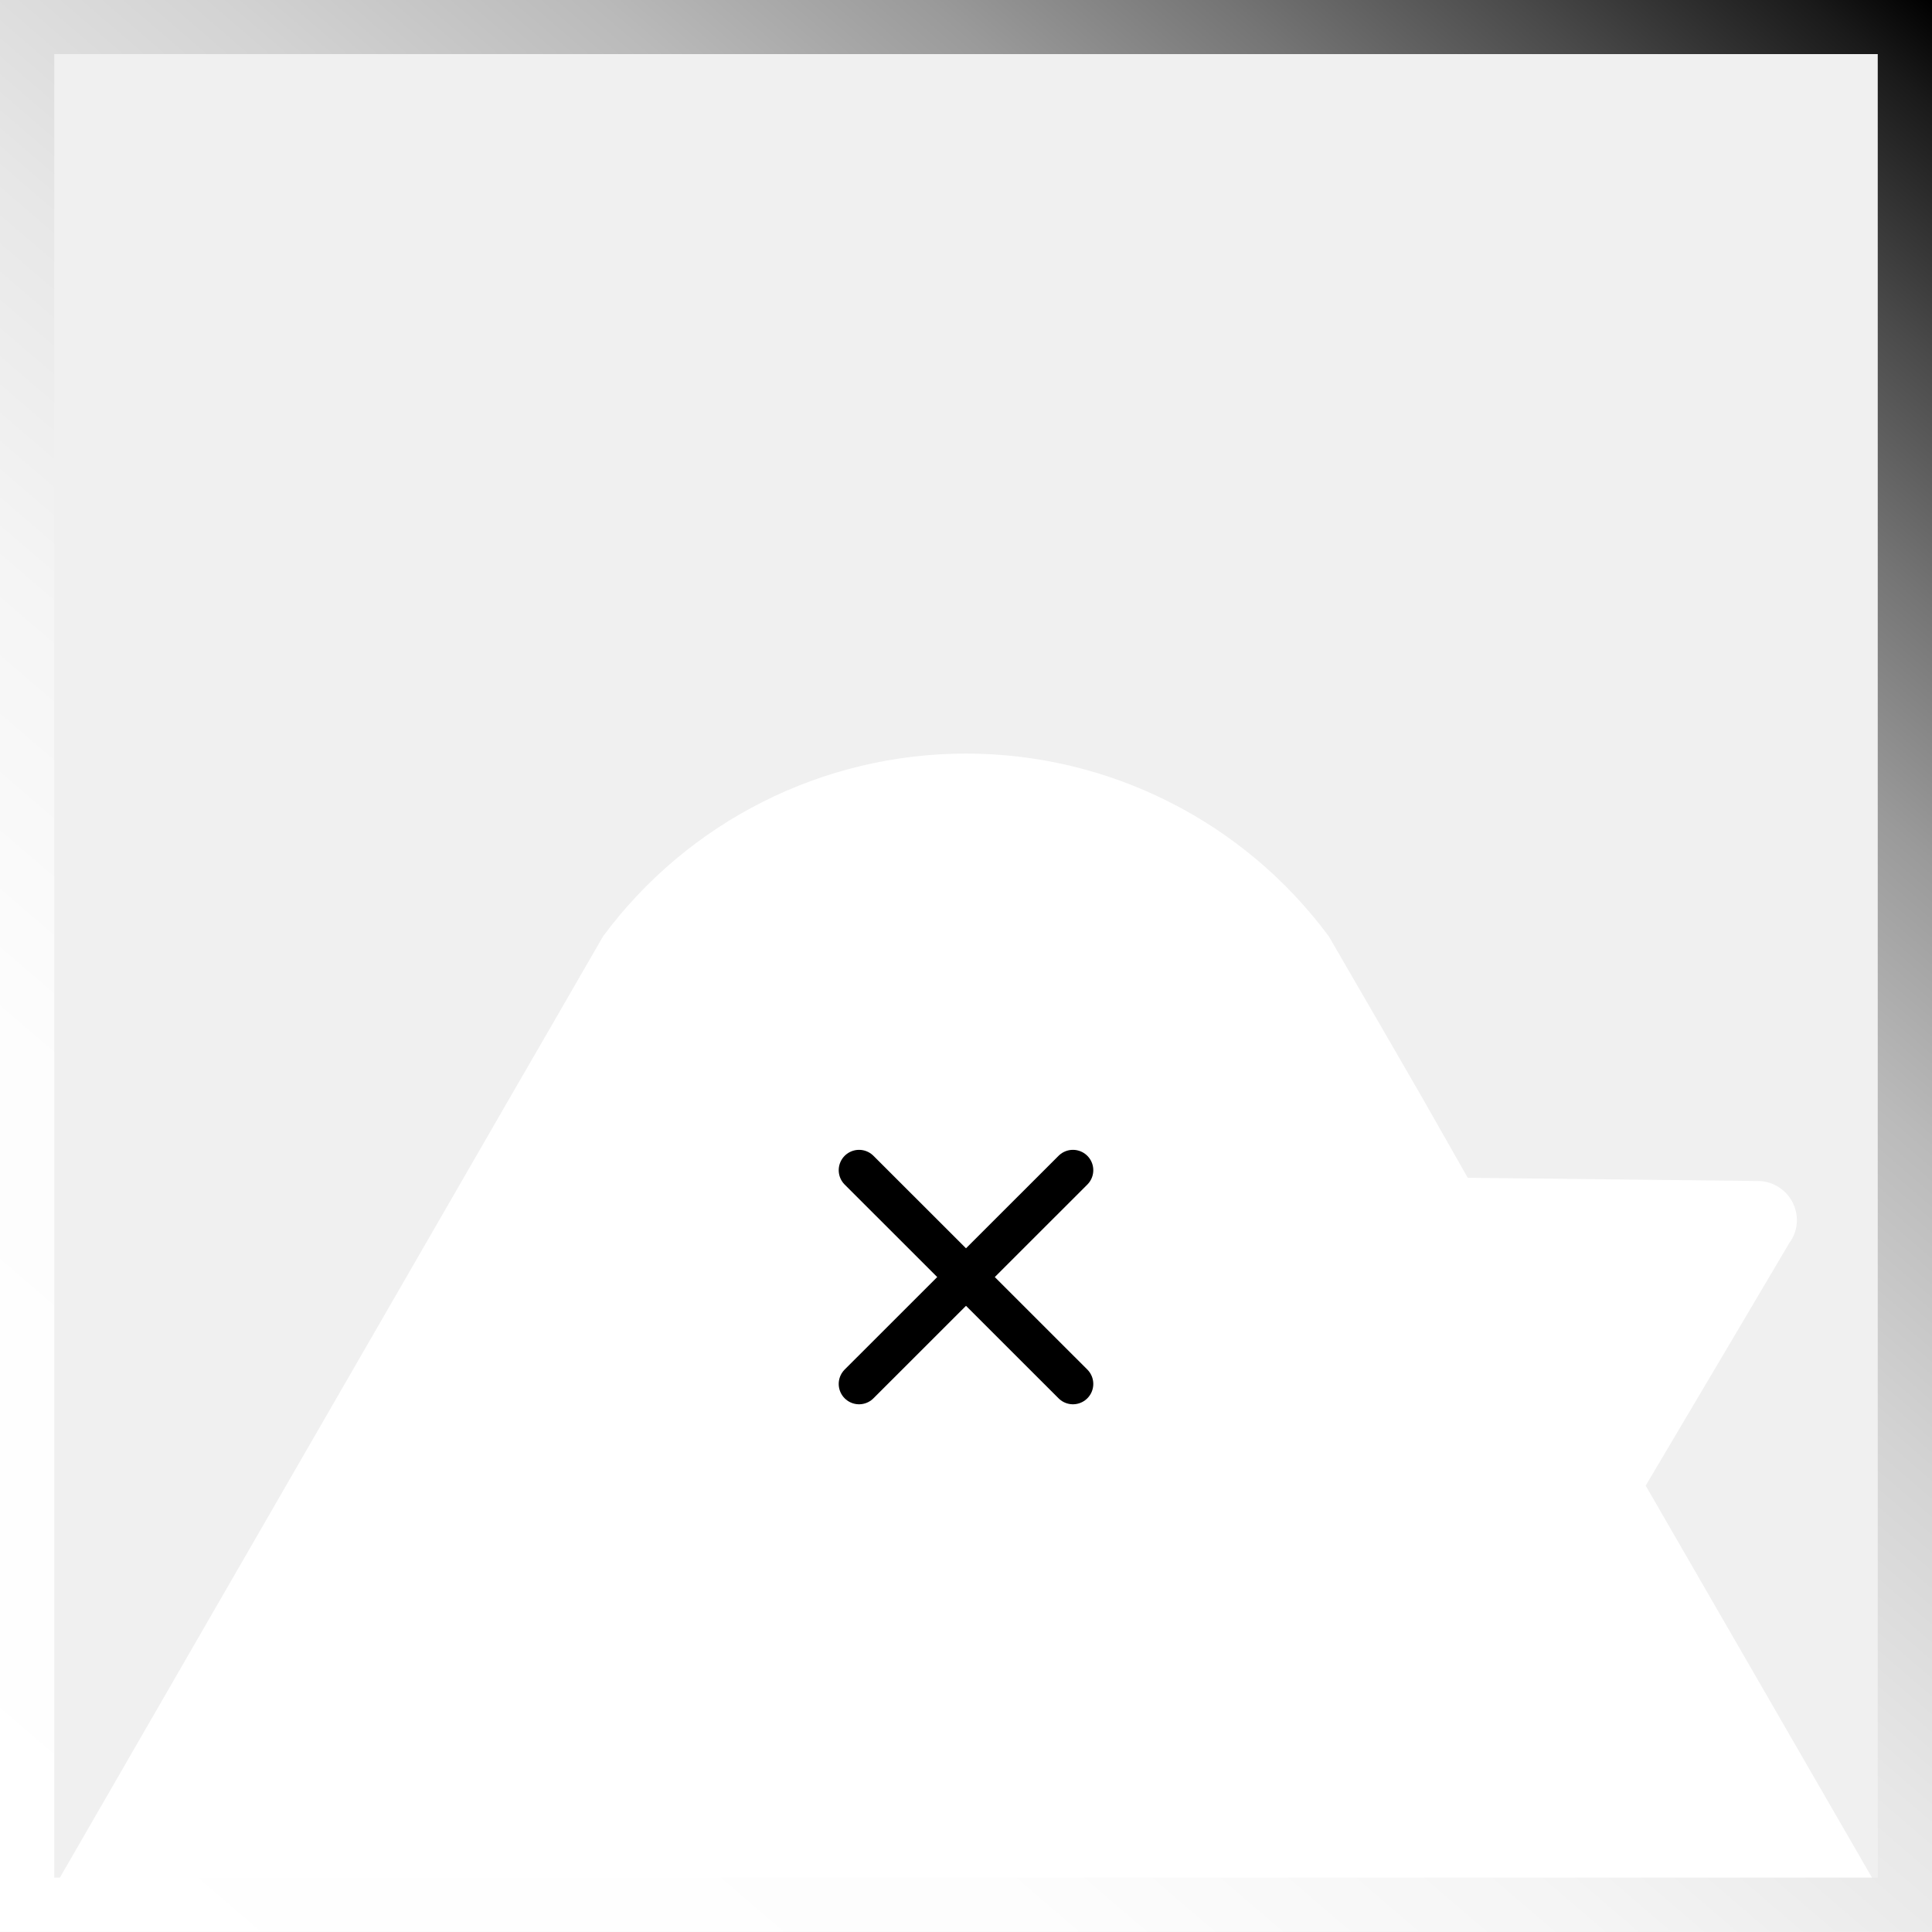
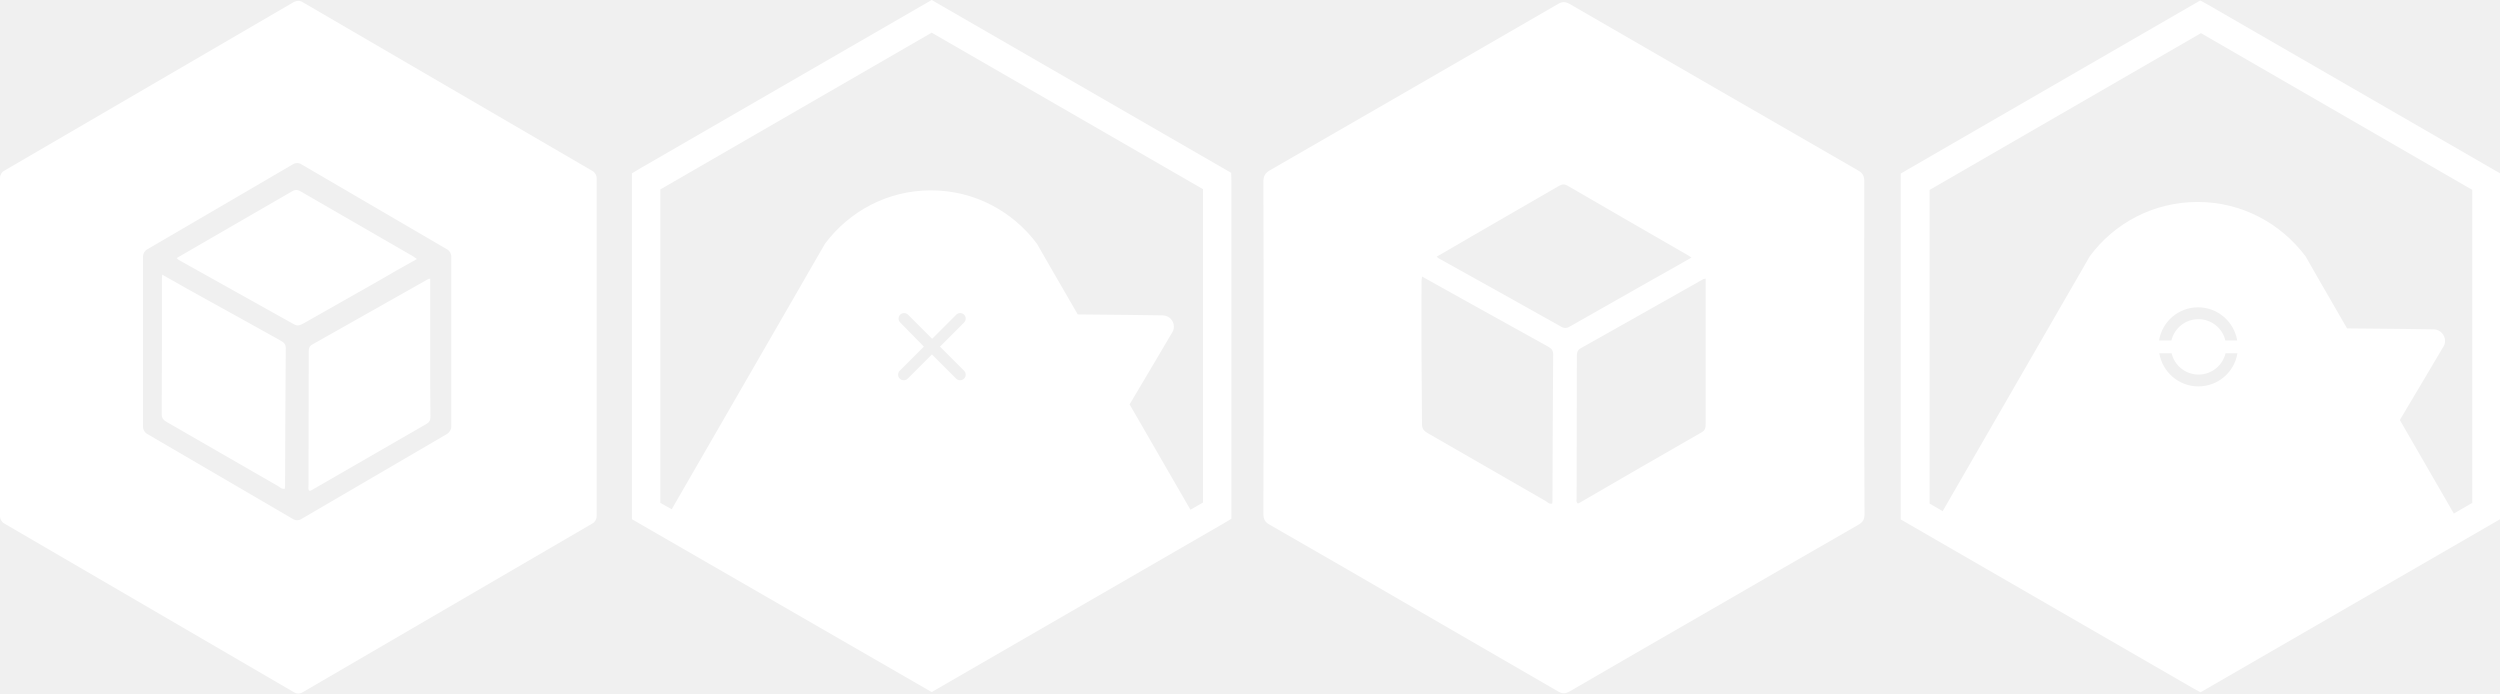
- <svg xmlns="http://www.w3.org/2000/svg" id="Laag_1" data-name="Laag 1" viewBox="0 0 142.45 142.45">
-   <defs>
-     <style>.cls-1{fill:#fff;}.cls-2{fill:none;stroke-width:4px;stroke:url(#Naamloos_verloop_51);}.cls-2,.cls-3{stroke-miterlimit:10;}.cls-3{stroke:#000;stroke-linecap:round;stroke-width:3px;}</style>
-     <linearGradient id="Naamloos_verloop_51" x1="232.58" y1="496.71" x2="363.42" y2="344.29" gradientTransform="translate(718.5 122.5) rotate(90)" gradientUnits="userSpaceOnUse">
-       <stop offset="0" stop-color="#fff" />
-       <stop offset="0.25" stop-color="#fdfdfd" />
-       <stop offset="0.38" stop-color="#f5f5f5" />
-       <stop offset="0.49" stop-color="#e7e7e7" />
-       <stop offset="0.59" stop-color="#d3d3d3" />
-       <stop offset="0.68" stop-color="#bababa" />
-       <stop offset="0.76" stop-color="#9a9a9a" />
-       <stop offset="0.83" stop-color="#757575" />
-       <stop offset="0.9" stop-color="#4a4a4a" />
-       <stop offset="0.97" stop-color="#1a1a1a" />
-       <stop offset="1" />
-     </linearGradient>
-   </defs>
-   <path class="cls-1" d="M298,488.06h67l-16.88-29.24,6.25-10.55,4.32-7.31a2.84,2.84,0,0,0,.58-1.71,2.9,2.9,0,0,0-2.74-2.89h0l-8.93-.1L335,436.12,331.52,430l-3.29-5.69-3.48-6a33.3,33.3,0,0,0-53.5,0l-3.81,6.6,1.61-2.78-4.57,7.9L231,488.06Z" transform="translate(-226.78 -349.28)" />
-   <rect class="cls-2" x="228.78" y="351.28" width="138.45" height="138.45" transform="translate(-349.28 369.22) rotate(-90)" />
-   <line class="cls-3" x1="63.34" y1="102.04" x2="79.11" y2="86.28" />
-   <line class="cls-3" x1="63.34" y1="86.28" x2="79.11" y2="102.04" />
+ <svg xmlns="http://www.w3.org/2000/svg" version="1.1" id="Laag_1" x="0px" y="0px" viewBox="0 0 1055.9 292.925" xml:space="preserve" width="1055.9" height="292.925">
+   <defs id="defs23" />
+   <style type="text/css" id="style2">
+ 	.st0{fill:#FFFFFF;}
+ </style>
+   <path class="st0" d="M 520,73 393.5,0 269.9,71.4 l -3,1.8 v 142.6 3.5 l 126.6,73 123.6,-71.4 3,-1.8 V 76.6 Z m -139.8,63.2 c -0.9,-0.9 -0.9,-2.4 0,-3.3 0.9,-0.9 2.4,-0.9 3.3,0 l 10.2,10.2 10.2,-10.2 c 0.9,-0.9 2.4,-0.9 3.3,0 0.9,0.9 0.9,2.4 0,3.3 l -10.2,10.2 10.2,10.2 c 0.9,0.9 0.9,2.4 0,3.3 -0.5,0.5 -1.1,0.7 -1.7,0.7 -0.6,0 -1.2,-0.2 -1.7,-0.7 l -10.2,-10.2 -10.2,10.2 c -0.5,0.5 -1.1,0.7 -1.7,0.7 -0.6,0 -1.2,-0.2 -1.7,-0.7 -0.9,-0.9 -0.9,-2.4 0,-3.3 l 10.2,-10.2 z m 127.8,76.1 -5.2,3 -25.7,-44.5 10.5,-17.7 7.2,-12.2 c 0.6,-0.8 1,-1.8 1,-2.9 0,-2.6 -2,-4.7 -4.6,-4.8 0,0 0,0 0,0 l -14.9,-0.2 -21.1,-0.2 -5.9,-10.2 -5.5,-9.5 L 438,103 C 427.8,89.3 411.6,80.4 393.2,80.4 c -18.4,0 -34.6,8.9 -44.8,22.6 l -6.4,11.1 2.7,-4.7 -7.6,13.2 -53.4,92.5 -4.8,-2.7 V 80 L 393.5,13.8 508.1,79.9 v 132.4 z" id="path4" style="fill:#ffffff" />
+   <path class="st0" d="m 787.4,76.6 c 0,-2.3 -0.7,-3.5 -2.6,-4.6 C 744.2,48.6 703.6,25.2 663,1.7 661.2,0.7 660,0.6 658.2,1.6 617.6,25.1 577,48.5 536.4,71.9 c -2.1,1.2 -2.8,2.5 -2.8,4.9 0.1,23.3 0.1,46.6 0.1,69.9 0,23.4 0,46.8 -0.1,70.2 0,2.4 0.7,3.7 2.8,4.8 20.7,11.9 41.4,23.8 62,35.8 19.9,11.5 39.8,23 59.8,34.6 1.8,1 3,0.9 4.8,-0.1 19.7,-11.4 39.3,-22.8 59,-34.1 20.9,-12.1 41.9,-24.2 62.8,-36.2 2,-1.1 2.7,-2.3 2.7,-4.6 -0.2,-46.9 -0.2,-93.7 -0.1,-140.5 z m -187,42.1 c 0,-0.4 0.1,-0.8 0.2,-1.9 7.3,4.1 14.1,7.9 21,11.7 10.6,5.9 21.2,11.8 31.9,17.7 1.4,0.8 2.5,1.4 2.5,3.5 -0.2,20.6 -0.2,41.2 -0.3,61.8 0,0.4 -0.1,0.8 -0.1,1.2 -1.3,0.3 -2,-0.6 -2.8,-1.1 -16.6,-9.5 -33.1,-19.1 -49.7,-28.6 -1.5,-0.9 -2.5,-1.7 -2.5,-3.8 -0.2,-20.1 -0.3,-40.3 -0.2,-60.5 z m 7.4,-9.5 c -0.3,-0.1 -0.5,-0.4 -1,-0.8 5,-2.9 9.9,-5.7 14.8,-8.6 12.2,-7.1 24.5,-14.1 36.7,-21.2 1.4,-0.8 2.4,-1 3.9,-0.1 16.9,9.8 33.8,19.6 50.7,29.3 0.4,0.2 0.7,0.5 1.5,1 -6.2,3.5 -11.9,6.8 -17.7,10 -11.1,6.3 -22.2,12.6 -33.3,18.9 -1.3,0.8 -2.4,1.2 -4,0.3 -17.1,-9.6 -34.3,-19.2 -51.6,-28.8 z m 58.1,101.1 c 0,-20 0.1,-39.9 0.1,-59.9 0,-1.4 0.2,-2.5 1.6,-3.3 17.3,-9.7 34.6,-19.5 51.8,-29.2 0.2,-0.1 0.4,-0.1 1,-0.2 0,12.6 0,24.9 0,37.3 0,8 0,16 0,24 0,1.5 -0.1,2.7 -1.7,3.6 -17.3,9.9 -34.6,19.9 -51.8,29.9 -0.2,0.1 -0.4,0.1 -0.6,0.1 -0.7,-0.7 -0.4,-1.6 -0.4,-2.3 z" id="path6" style="fill:#ffffff" />
+   <g id="g16" transform="translate(-431.5,-393.4)">
+     <path class="st0" d="m 549.9,537.2 c -10,-5.6 -20,-11.1 -30.1,-16.7 -6.5,-3.6 -13,-7.2 -19.8,-11.1 -0.1,1 -0.1,1.4 -0.1,1.8 0,19 0,38.1 -0.1,57.1 0,2 1,2.7 2.4,3.5 15.6,9 31.2,18 46.9,27 0.8,0.5 1.5,1.3 2.7,1 0,-0.4 0.1,-0.8 0.1,-1.1 0.1,-19.4 0.1,-38.8 0.3,-58.3 0,-1.8 -1,-2.5 -2.3,-3.2 z" id="path8" style="fill:#ffffff" />
+     <path class="st0" d="m 613.2,546.3 c 0,-11.7 0,-23.3 0,-35.2 -0.6,0.1 -0.8,0.1 -0.9,0.2 -16.3,9.2 -32.6,18.4 -48.9,27.6 -1.4,0.8 -1.5,1.8 -1.5,3.1 0,18.8 -0.1,37.7 -0.1,56.5 0,0.7 -0.3,1.6 0.4,2.2 0.2,0 0.4,0 0.6,-0.1 16.3,-9.4 32.6,-18.8 48.9,-28.2 1.5,-0.9 1.6,-1.9 1.6,-3.4 -0.1,-7.6 -0.1,-15.1 -0.1,-22.7 z" id="path10" style="fill:#ffffff" />
+     <path class="st0" d="m 607.6,502.8 c -0.8,-0.5 -1.1,-0.8 -1.4,-1 -15.9,-9.2 -31.9,-18.4 -47.8,-27.6 -1.4,-0.8 -2.4,-0.7 -3.7,0.1 -11.5,6.7 -23.1,13.3 -34.6,20 -4.6,2.7 -9.2,5.3 -14,8.1 0.5,0.4 0.7,0.7 0.9,0.8 16.2,9.1 32.5,18.1 48.7,27.2 1.5,0.8 2.5,0.4 3.8,-0.3 10.5,-6 21,-11.9 31.4,-17.8 5.4,-3.2 10.8,-6.2 16.7,-9.5 z" id="path12" style="fill:#ffffff" />
+     <path class="st0" d="m 555.7,394.2 -122.4,71.3 c -1.1,0.6 -1.8,1.8 -1.8,3.1 v 142.8 c 0,1.3 0.7,2.5 1.8,3.1 l 122.4,71.3 c 1.1,0.7 2.5,0.7 3.6,0 l 122.4,-71.3 c 1.1,-0.6 1.8,-1.8 1.8,-3.1 V 468.7 c 0,-1.3 -0.7,-2.5 -1.8,-3.1 L 559.3,394.3 c -1,-0.7 -2.4,-0.7 -3.6,-0.1 z m 64.6,182.5 -61.5,35.9 c -1.1,0.7 -2.5,0.7 -3.6,0 l -61.5,-35.9 c -1.1,-0.6 -1.8,-1.8 -1.8,-3.1 v -71.8 c 0,-1.3 0.7,-2.5 1.8,-3.1 l 61.5,-35.9 c 1.1,-0.7 2.5,-0.7 3.6,0 l 61.5,35.9 c 1.1,0.6 1.8,1.8 1.8,3.1 v 71.8 c 0,1.2 -0.7,2.4 -1.8,3.1 z" id="path14" style="fill:#ffffff" />
+   </g>
+   <path class="st0" d="M 1055.9,73.2 932.4,1.9 929.3,0.2 805.9,71.5 l -3.1,1.8 v 142.6 3.5 l 123.5,71.3 3.1,1.7 123.4,-71.3 3.1,-1.8 V 76.7 Z m -138.7,76 c 1.2,5.2 5.9,9 11.4,9 5.5,0 10.1,-3.8 11.4,-9 h 5 c -1.3,8 -8.2,14 -16.5,14 -8.3,0 -15.2,-6.1 -16.5,-14 z m -5.3,-5.4 c 1.3,-8 8.2,-14 16.5,-14 8.3,0 15.2,6.1 16.5,14 h -5 c -1.2,-5.2 -5.9,-9 -11.4,-9 -5.5,0 -10.1,3.8 -11.4,9 z m 132.1,68.7 -7.6,4.4 -22.8,-39.5 10.7,-18 7.4,-12.5 c 0.6,-0.8 1,-1.8 1,-2.9 0,-2.6 -2.1,-4.8 -4.7,-4.9 0,0 0,0 0,0 l -15.2,-0.2 -21.5,-0.2 -6,-10.4 -5.6,-9.7 -5.9,-10.3 c -10.4,-13.9 -26.9,-23 -45.6,-23 -18.7,0 -35.3,9 -45.6,23 l -6.5,11.3 2.7,-4.7 -7.8,13.5 -50.5,87.5 -5.5,-3.2 V 80.2 L 929.6,14 1044.2,80.2 v 132.3 z" id="path18" style="fill:#ffffff" />
</svg>
